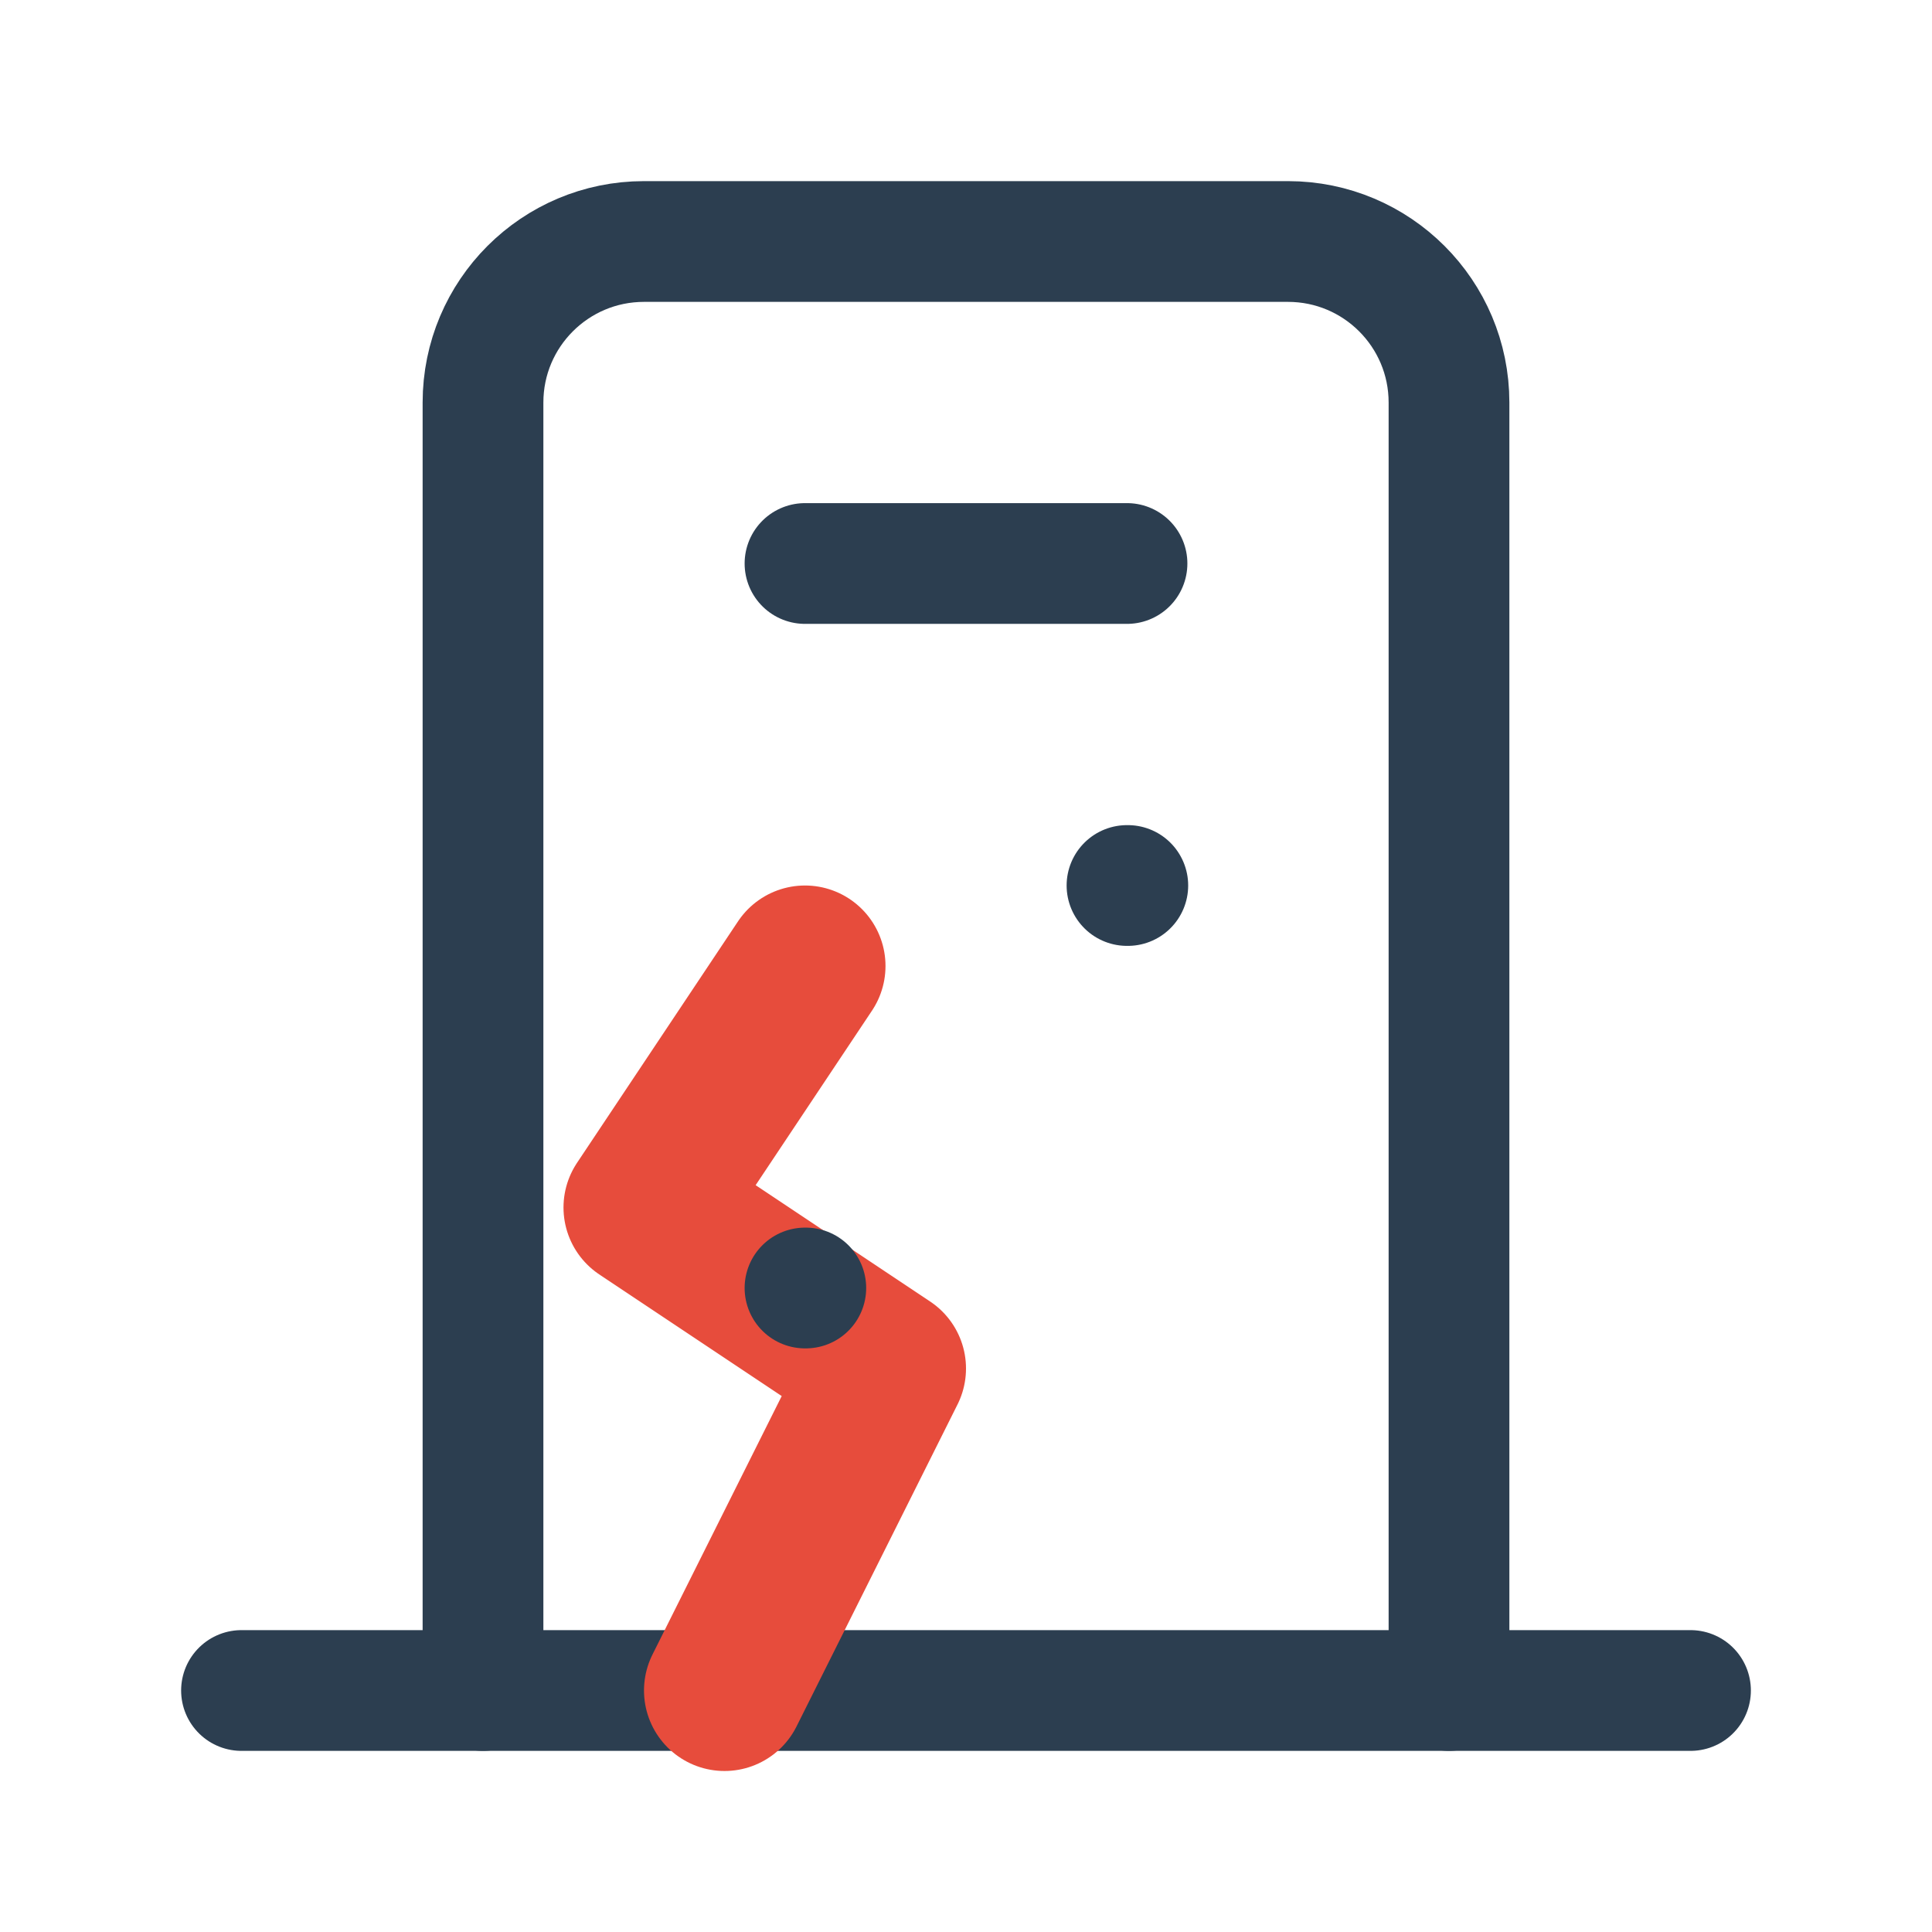
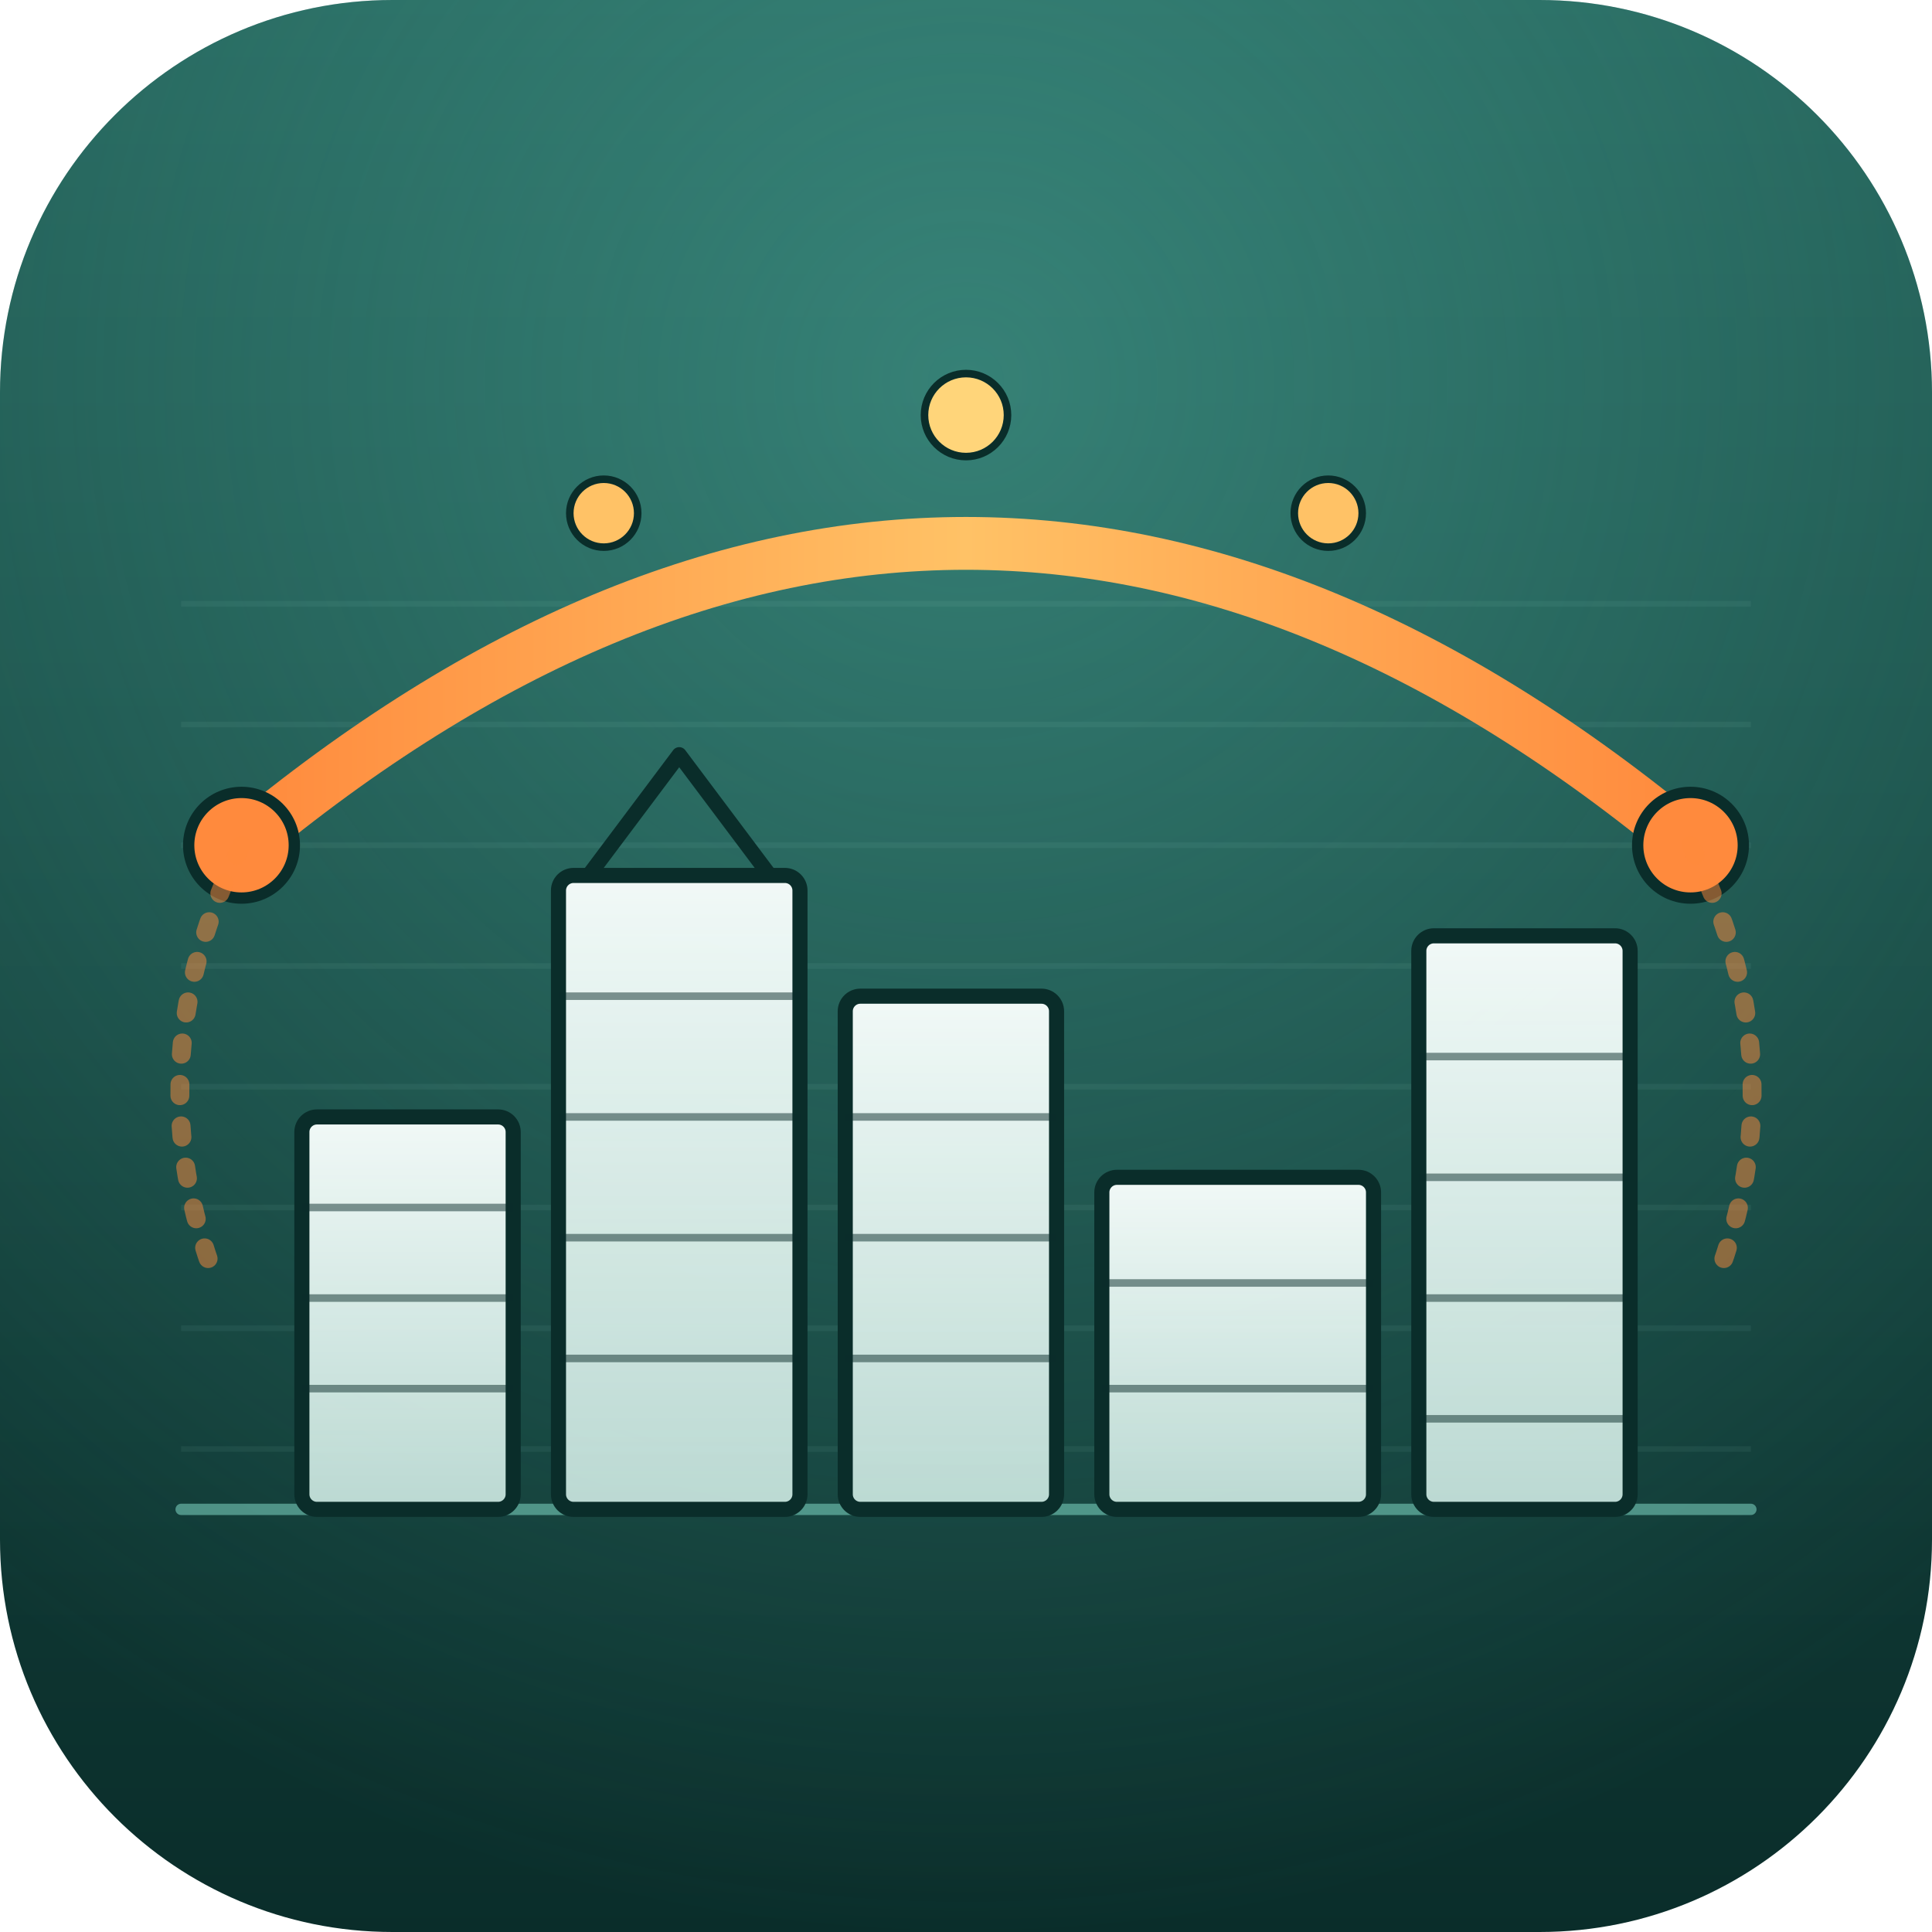
- <svg xmlns="http://www.w3.org/2000/svg" viewBox="0 0 24 24" width="24" height="24" fill="none" stroke="#2c3e50" stroke-width="1.5" stroke-linecap="round" stroke-linejoin="round">
-   <path d="M3 21h18" />
-   <path d="M6 21V5a2 2 0 0 1 2-2h8a2 2 0 0 1 2 2v16" />
-   <path d="M10 12l-2 3 3 2-2 4" stroke="#e74c3c" stroke-width="2" />
-   <line x1="10" y1="7" x2="14" y2="7" />
-   <line x1="14" y1="11" x2="14.01" y2="11" />
-   <line x1="10" y1="16" x2="10.01" y2="16" />
+ <svg xmlns="http://www.w3.org/2000/svg" viewBox="0 0 512 512" fill="none" shape-rendering="geometricPrecision">
+   <defs>
+     <linearGradient id="bg" x1="0" y1="0" x2="0" y2="1">
+       <stop offset="0" stop-color="#1f5a52" />
+       <stop offset="1" stop-color="#0a2d2a" />
+     </linearGradient>
+     <radialGradient id="glow" cx="50%" cy="20%" r="80%">
+       <stop offset="0" stop-color="#5fc9b8" stop-opacity="0.40" />
+       <stop offset="1" stop-color="#5fc9b8" stop-opacity="0" />
+     </radialGradient>
+     <linearGradient id="skyline" x1="0" y1="0" x2="0" y2="1">
+       <stop offset="0" stop-color="#f5fcfa" stop-opacity="0.98" />
+       <stop offset="1" stop-color="#c9e6df" stop-opacity="0.92" />
+     </linearGradient>
+     <linearGradient id="renew" x1="0" y1="0" x2="1" y2="0">
+       <stop offset="0" stop-color="#ff8a3d" />
+       <stop offset="0.5" stop-color="#ffc266" />
+       <stop offset="1" stop-color="#ff8a3d" />
+     </linearGradient>
+   </defs>
+   <rect width="512" height="512" rx="104" fill="url(#bg)" />
+   <rect width="512" height="512" rx="104" fill="url(#glow)" />
+   <g stroke="#a0e3d4" stroke-opacity="0.07" stroke-width="1.5">
+     <path d="M48 384H464" />
+     <path d="M48 352H464" />
+     <path d="M48 320H464" />
+     <path d="M48 288H464" />
+     <path d="M48 256H464" />
+     <path d="M48 224H464" />
+     <path d="M48 192H464" />
+     <path d="M48 160H464" />
+   </g>
+   <path d="M48 400H464" stroke="#7fd6c4" stroke-opacity="0.55" stroke-width="3" stroke-linecap="round" />
+   <rect x="80" y="296" width="56" height="104" rx="4" fill="url(#skyline)" stroke="#0a2d2a" stroke-width="4" />
+   <g stroke="#0a2d2a" stroke-opacity="0.5" stroke-width="2">
+     <path d="M80 320H136" />
+     <path d="M80 344H136" />
+     <path d="M80 368H136" />
+   </g>
+   <rect x="148" y="232" width="64" height="168" rx="4" fill="url(#skyline)" stroke="#0a2d2a" stroke-width="4" />
+   <g stroke="#0a2d2a" stroke-opacity="0.5" stroke-width="2">
+     <path d="M148 264H212" />
+     <path d="M148 296H212" />
+     <path d="M148 328H212" />
+     <path d="M148 360H212" />
+   </g>
+   <path d="M156 232L180 200L204 232" fill="none" stroke="#0a2d2a" stroke-width="4" stroke-linejoin="round" />
+   <rect x="224" y="264" width="56" height="136" rx="4" fill="url(#skyline)" stroke="#0a2d2a" stroke-width="4" />
+   <g stroke="#0a2d2a" stroke-opacity="0.5" stroke-width="2">
+     <path d="M224 296H280" />
+     <path d="M224 328H280" />
+     <path d="M224 360H280" />
+   </g>
+   <rect x="292" y="312" width="72" height="88" rx="4" fill="url(#skyline)" stroke="#0a2d2a" stroke-width="4" />
+   <g stroke="#0a2d2a" stroke-opacity="0.5" stroke-width="2">
+     <path d="M292 340H364" />
+     <path d="M292 368H364" />
+   </g>
+   <rect x="376" y="248" width="56" height="152" rx="4" fill="url(#skyline)" stroke="#0a2d2a" stroke-width="4" />
+   <g stroke="#0a2d2a" stroke-opacity="0.5" stroke-width="2">
+     <path d="M376 280H432" />
+     <path d="M376 312H432" />
+     <path d="M376 344H432" />
+     <path d="M376 376H432" />
+   </g>
+   <path d="M 64 224 Q 256 64 448 224" fill="none" stroke="url(#renew)" stroke-width="14" stroke-linecap="round" />
+   <circle cx="64" cy="224" r="14" fill="#ff8a3d" stroke="#0a2d2a" stroke-width="3" />
+   <circle cx="160" cy="136" r="9" fill="#ffc266" stroke="#0a2d2a" stroke-width="2" />
+   <circle cx="256" cy="110" r="11" fill="#ffd57a" stroke="#0a2d2a" stroke-width="2" />
+   <circle cx="352" cy="136" r="9" fill="#ffc266" stroke="#0a2d2a" stroke-width="2" />
+   <circle cx="448" cy="224" r="14" fill="#ff8a3d" stroke="#0a2d2a" stroke-width="3" />
+   <path d="M 64 224 Q 36 280 56 336" fill="none" stroke="#ff8a3d" stroke-opacity="0.5" stroke-width="5" stroke-linecap="round" stroke-dasharray="3 8" />
+   <path d="M 448 224 Q 476 280 456 336" fill="none" stroke="#ff8a3d" stroke-opacity="0.5" stroke-width="5" stroke-linecap="round" stroke-dasharray="3 8" />
</svg>
